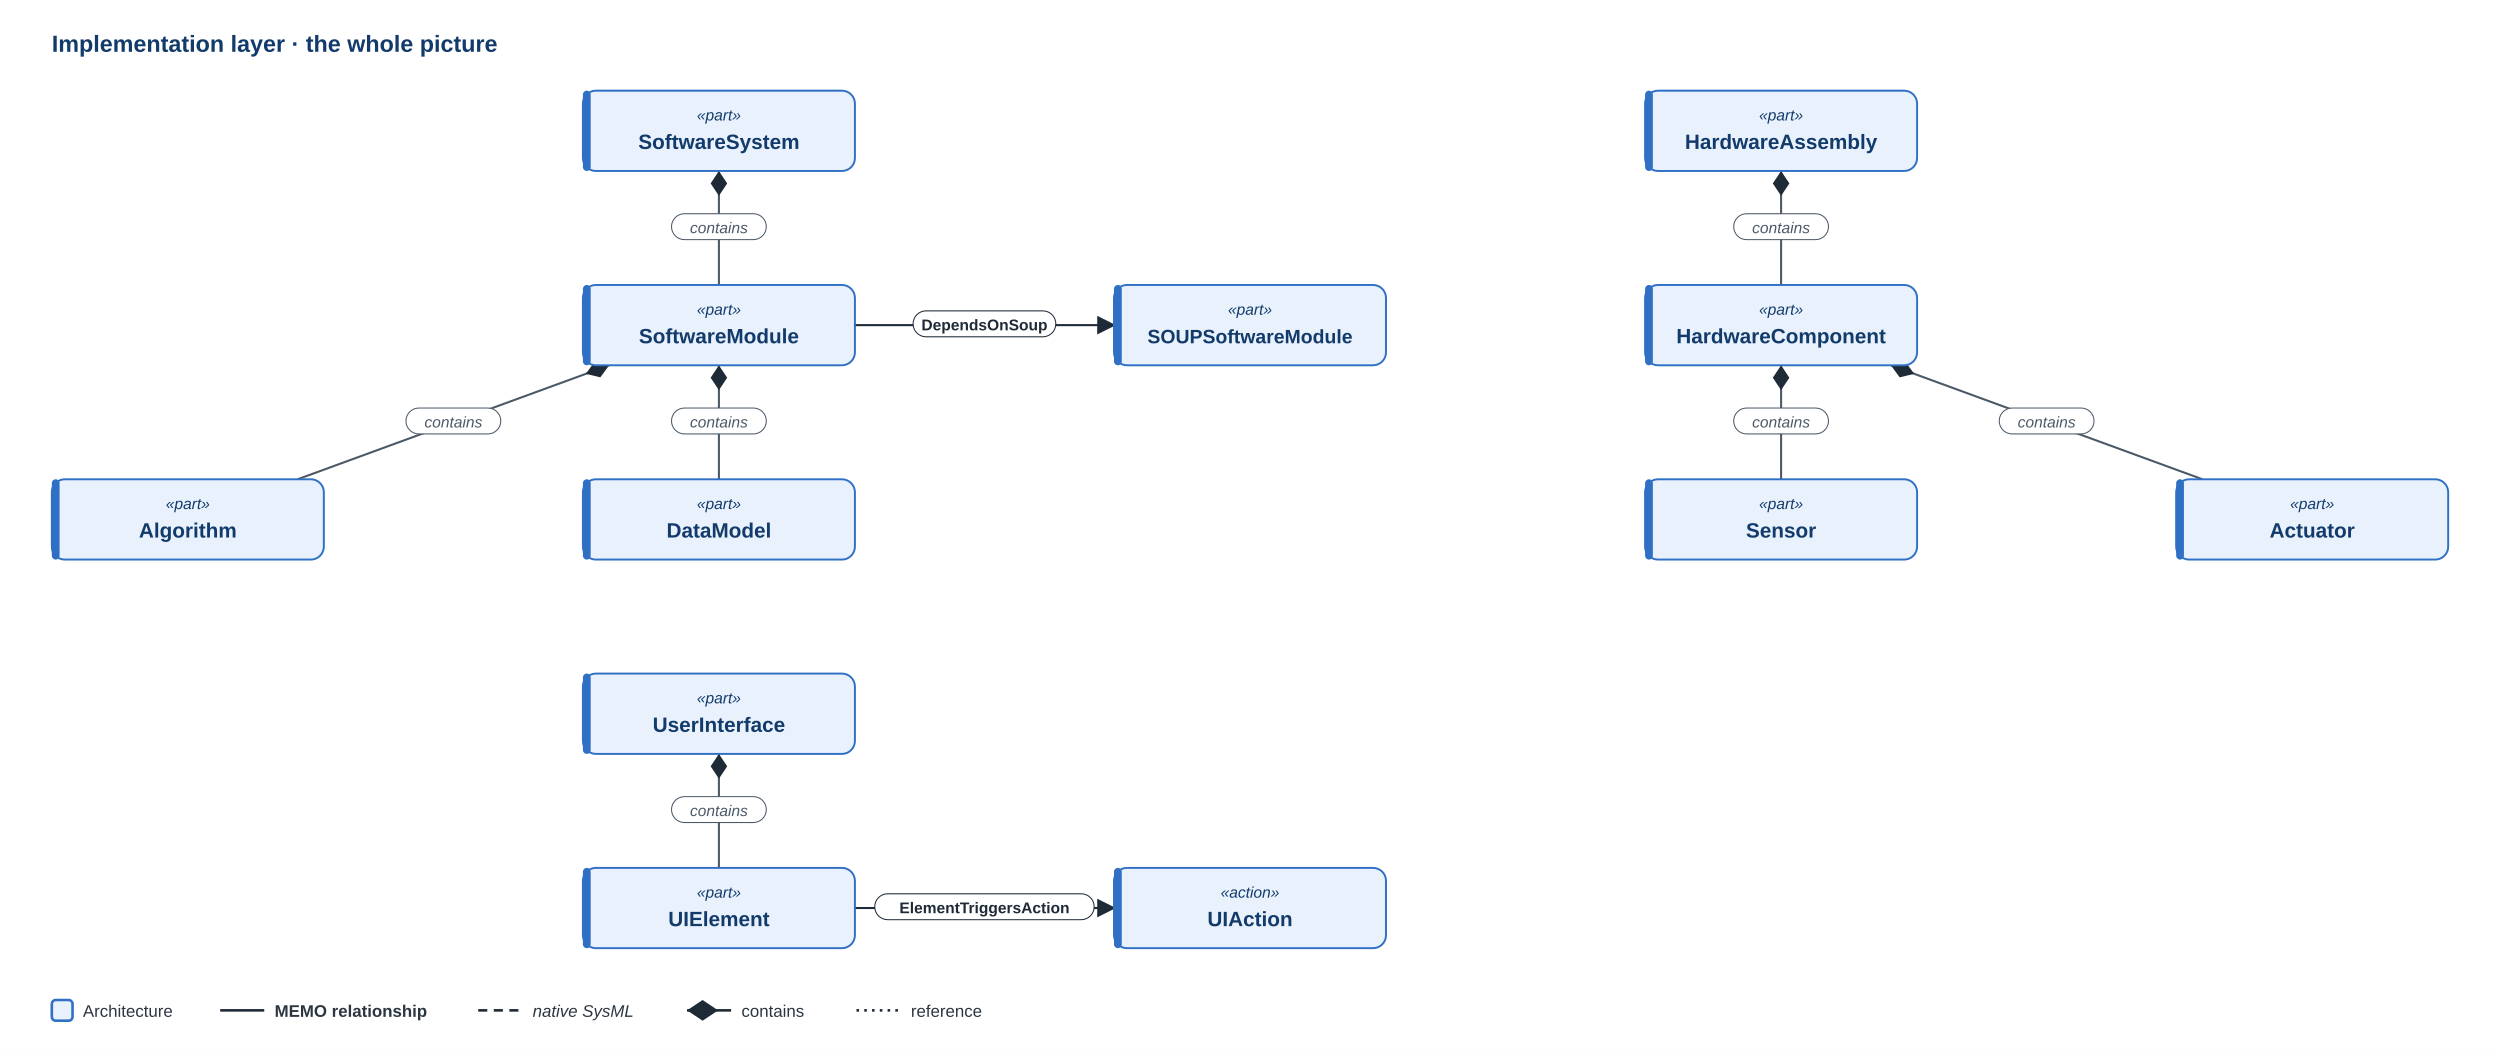
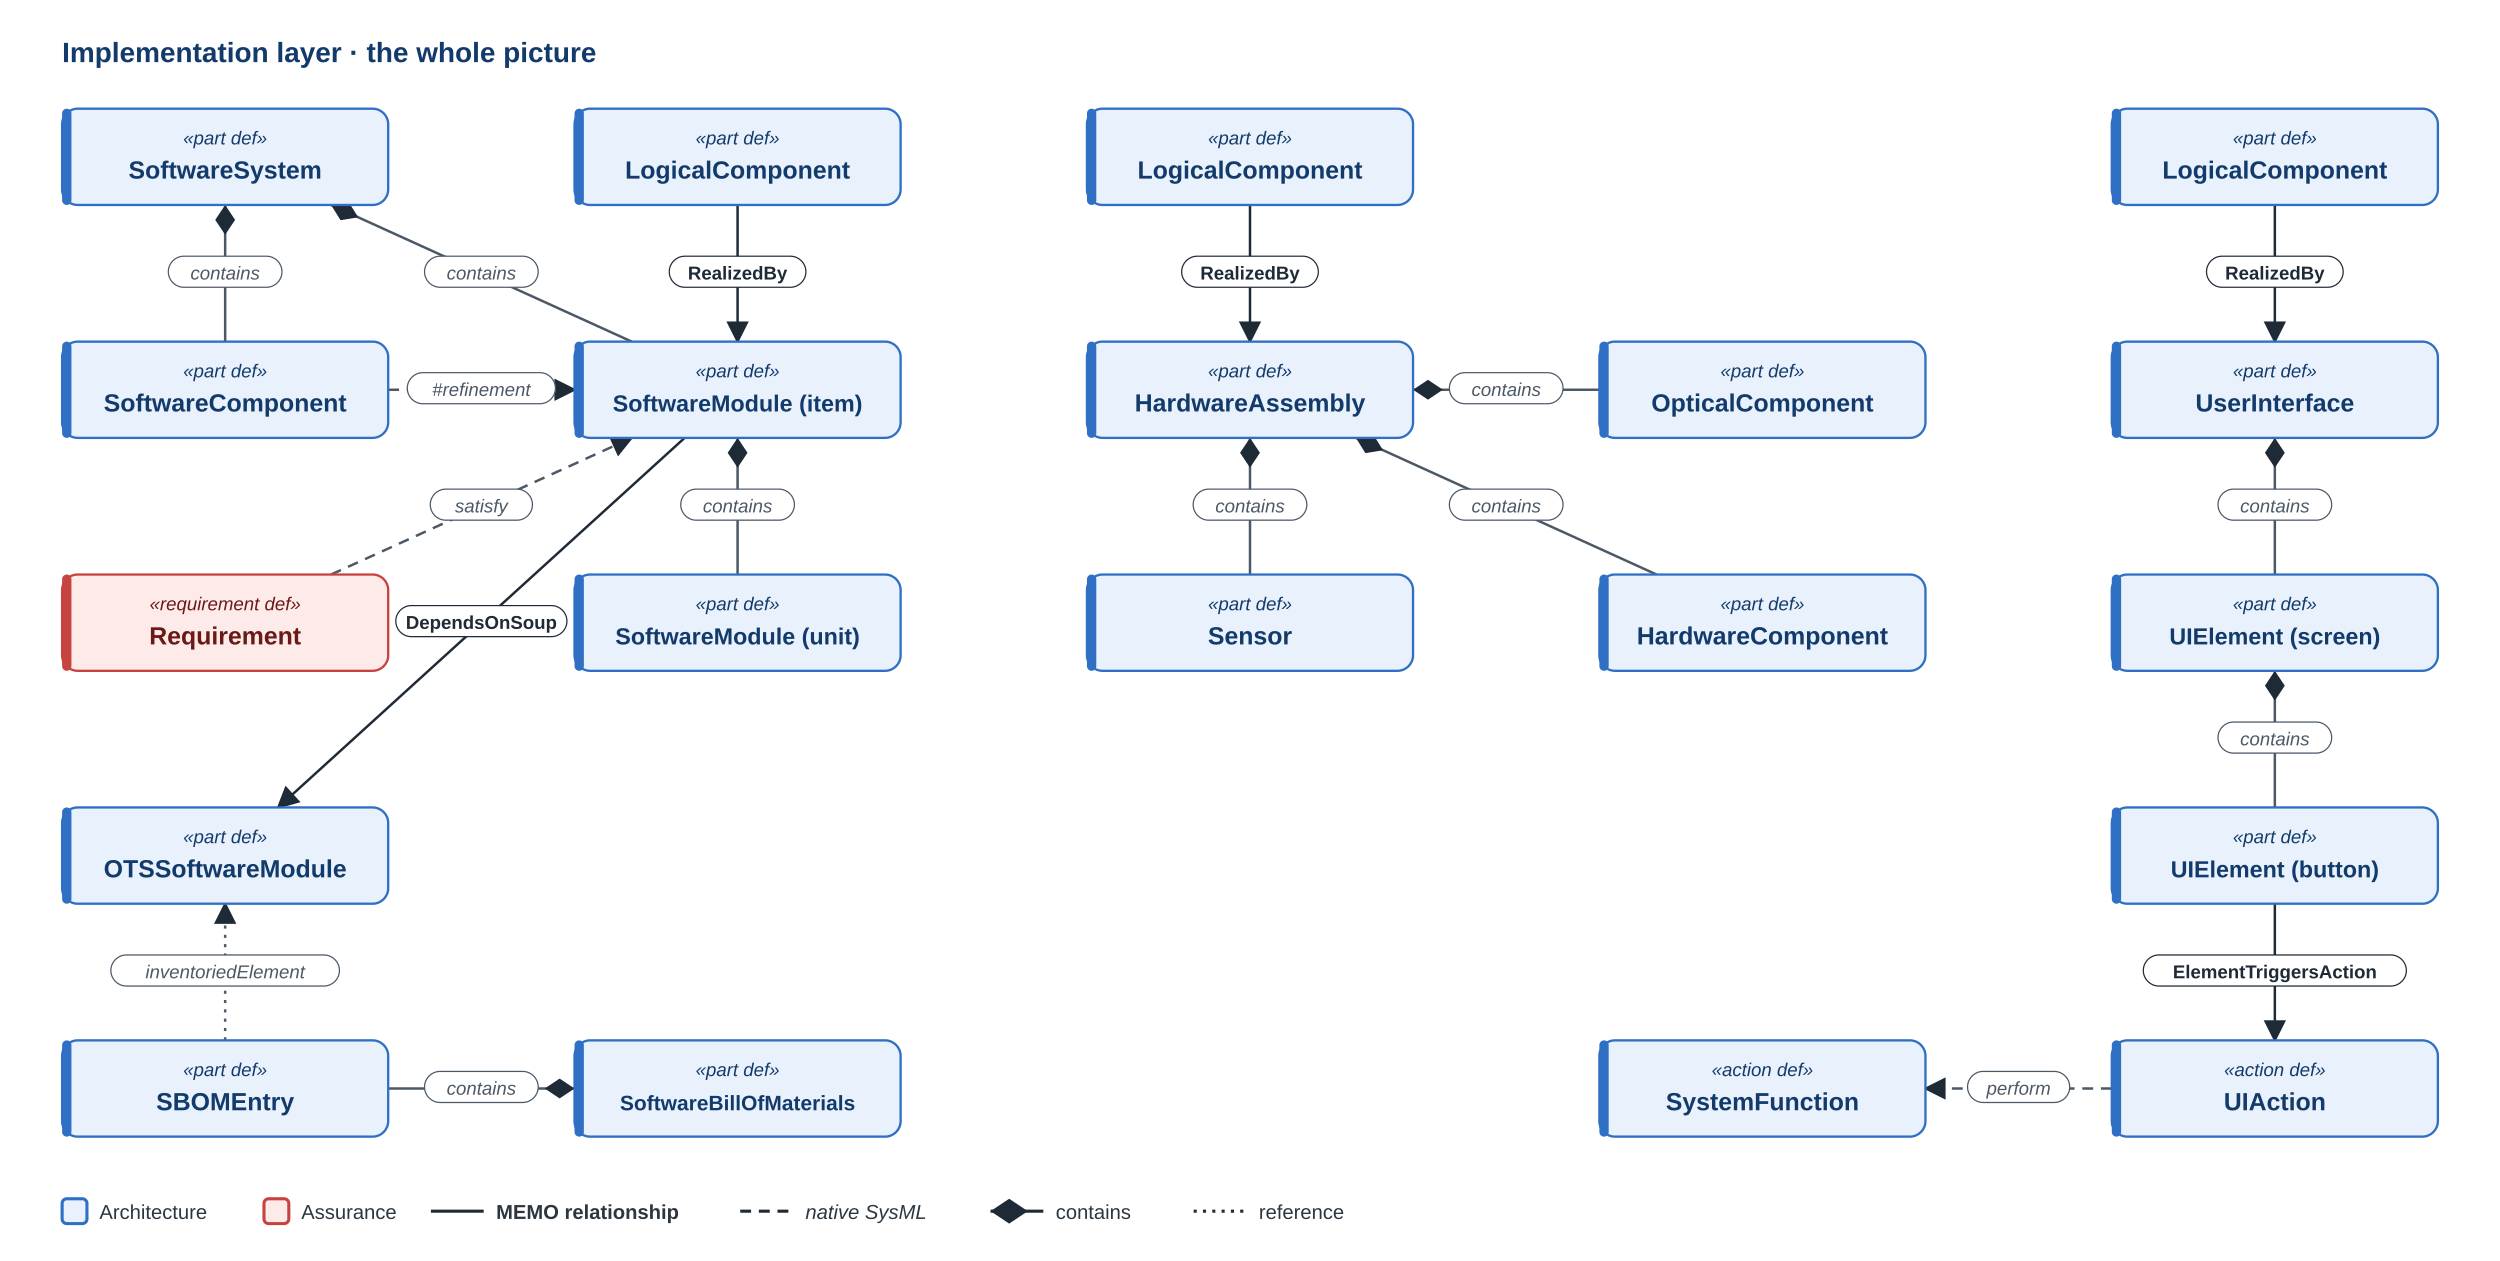
- <svg xmlns="http://www.w3.org/2000/svg" viewBox="0 0 1930 812" width="1930" height="812" font-family="Nunito, 'Segoe UI', Arial, sans-serif" role="img" aria-label="Implementation layer, step 4: Third-party software: a module depends on SOUP">
+ <svg xmlns="http://www.w3.org/2000/svg" viewBox="0 0 1610 812" width="1610" height="812" font-family="Nunito, 'Segoe UI', Arial, sans-serif" role="img" aria-label="Implementation layer, step 4: Third-party software: a module depends on an off-the-shelf module, which the SBOM lists">
  <defs>
    <marker id="arrow" viewBox="0 0 10 10" refX="9" refY="5" markerWidth="9" markerHeight="9" orient="auto-start-reverse">
      <path d="M0,0 L10,5 L0,10 z" fill="#1f2a37" />
    </marker>
    <marker id="diamond" viewBox="0 0 14 10" refX="13" refY="5" markerWidth="14" markerHeight="10" orient="auto-start-reverse">
      <path d="M1,5 L7,1 L13,5 L7,9 z" fill="#1f2a37" />
    </marker>
  </defs>
  <rect width="100%" height="100%" fill="#ffffff" />
  <text x="40" y="40" font-size="18" font-weight="800" fill="#123b6b">Implementation layer · the whole picture</text>
  <g opacity="1">
-     <line x1="555" y1="132" x2="555" y2="220" stroke="#4b5866" stroke-width="1.6" marker-start="url(#diamond)" />
-     <rect x="518.4" y="165" width="73.2" height="20" rx="10" fill="#ffffff" stroke="#4b5866" stroke-width="0.8" />
-     <text x="555" y="180" text-anchor="middle" font-size="12" font-style="italic" fill="#4b5866">contains</text>
-   </g>
-   <g opacity="1">
-     <line x1="470.267" y1="282" x2="229.733" y2="370" stroke="#4b5866" stroke-width="1.6" marker-start="url(#diamond)" />
-     <rect x="313.4" y="315" width="73.2" height="20" rx="10" fill="#ffffff" stroke="#4b5866" stroke-width="0.8" />
-     <text x="350" y="330" text-anchor="middle" font-size="12" font-style="italic" fill="#4b5866">contains</text>
-   </g>
-   <g opacity="1">
-     <line x1="555" y1="282" x2="555" y2="370" stroke="#4b5866" stroke-width="1.6" marker-start="url(#diamond)" />
-     <rect x="518.4" y="315" width="73.2" height="20" rx="10" fill="#ffffff" stroke="#4b5866" stroke-width="0.8" />
-     <text x="555" y="330" text-anchor="middle" font-size="12" font-style="italic" fill="#4b5866">contains</text>
-   </g>
-   <g opacity="1">
-     <line x1="1375" y1="132" x2="1375" y2="220" stroke="#4b5866" stroke-width="1.6" marker-start="url(#diamond)" />
-     <rect x="1338.4" y="165" width="73.2" height="20" rx="10" fill="#ffffff" stroke="#4b5866" stroke-width="0.8" />
-     <text x="1375" y="180" text-anchor="middle" font-size="12" font-style="italic" fill="#4b5866">contains</text>
-   </g>
-   <g opacity="1">
-     <line x1="1375" y1="282" x2="1375" y2="370" stroke="#4b5866" stroke-width="1.6" marker-start="url(#diamond)" />
-     <rect x="1338.4" y="315" width="73.2" height="20" rx="10" fill="#ffffff" stroke="#4b5866" stroke-width="0.8" />
-     <text x="1375" y="330" text-anchor="middle" font-size="12" font-style="italic" fill="#4b5866">contains</text>
-   </g>
-   <g opacity="1">
-     <line x1="1459.733" y1="282" x2="1700.267" y2="370" stroke="#4b5866" stroke-width="1.6" marker-start="url(#diamond)" />
-     <rect x="1543.4" y="315" width="73.2" height="20" rx="10" fill="#ffffff" stroke="#4b5866" stroke-width="0.8" />
-     <text x="1580" y="330" text-anchor="middle" font-size="12" font-style="italic" fill="#4b5866">contains</text>
-   </g>
-   <g opacity="1">
-     <line x1="555" y1="582" x2="555" y2="670" stroke="#4b5866" stroke-width="1.6" marker-start="url(#diamond)" />
-     <rect x="518.4" y="615" width="73.2" height="20" rx="10" fill="#ffffff" stroke="#4b5866" stroke-width="0.8" />
-     <text x="555" y="630" text-anchor="middle" font-size="12" font-style="italic" fill="#4b5866">contains</text>
-   </g>
-   <g opacity="1">
-     <line x1="660" y1="701" x2="860" y2="701" stroke="#1f2a37" stroke-width="1.6" marker-end="url(#arrow)" />
-     <rect x="675.3" y="690" width="169.4" height="20" rx="10" fill="#ffffff" stroke="#1f2a37" stroke-width="0.8" />
-     <text x="760" y="705" text-anchor="middle" font-size="12" font-weight="700" fill="#1f2a37">ElementTriggersAction</text>
-   </g>
-   <g opacity="1">
-     <line x1="660" y1="251" x2="860" y2="251" stroke="#1f2a37" stroke-width="1.6" marker-end="url(#arrow)" />
-     <rect x="704.9" y="240" width="110.2" height="20" rx="10" fill="#ffffff" stroke="#1f2a37" stroke-width="0.8" />
-     <text x="760" y="255" text-anchor="middle" font-size="12" font-weight="700" fill="#1f2a37">DependsOnSoup</text>
-   </g>
-   <g opacity="1">
-     <rect x="450" y="70" width="210" height="62" rx="10" fill="#e8f1fc" stroke="#2f6fc4" stroke-width="1.5" />
-     <rect x="450" y="70" width="6" height="62" rx="3" fill="#2f6fc4" />
-     <text x="555" y="93" text-anchor="middle" font-size="12" fill="#123b6b" font-style="italic">«part»</text>
-     <text x="555" y="115" text-anchor="middle" font-size="16" font-weight="700" fill="#123b6b">SoftwareSystem</text>
-   </g>
-   <g opacity="1">
-     <rect x="450" y="220" width="210" height="62" rx="10" fill="#e8f1fc" stroke="#2f6fc4" stroke-width="1.5" />
-     <rect x="450" y="220" width="6" height="62" rx="3" fill="#2f6fc4" />
-     <text x="555" y="243" text-anchor="middle" font-size="12" fill="#123b6b" font-style="italic">«part»</text>
-     <text x="555" y="265" text-anchor="middle" font-size="16" font-weight="700" fill="#123b6b">SoftwareModule</text>
-   </g>
-   <g opacity="1">
-     <rect x="40" y="370" width="210" height="62" rx="10" fill="#e8f1fc" stroke="#2f6fc4" stroke-width="1.5" />
-     <rect x="40" y="370" width="6" height="62" rx="3" fill="#2f6fc4" />
-     <text x="145" y="393" text-anchor="middle" font-size="12" fill="#123b6b" font-style="italic">«part»</text>
-     <text x="145" y="415" text-anchor="middle" font-size="16" font-weight="700" fill="#123b6b">Algorithm</text>
-   </g>
-   <g opacity="1">
-     <rect x="450" y="370" width="210" height="62" rx="10" fill="#e8f1fc" stroke="#2f6fc4" stroke-width="1.5" />
-     <rect x="450" y="370" width="6" height="62" rx="3" fill="#2f6fc4" />
-     <text x="555" y="393" text-anchor="middle" font-size="12" fill="#123b6b" font-style="italic">«part»</text>
-     <text x="555" y="415" text-anchor="middle" font-size="16" font-weight="700" fill="#123b6b">DataModel</text>
-   </g>
-   <g opacity="1">
-     <rect x="1270" y="70" width="210" height="62" rx="10" fill="#e8f1fc" stroke="#2f6fc4" stroke-width="1.5" />
-     <rect x="1270" y="70" width="6" height="62" rx="3" fill="#2f6fc4" />
-     <text x="1375" y="93" text-anchor="middle" font-size="12" fill="#123b6b" font-style="italic">«part»</text>
-     <text x="1375" y="115" text-anchor="middle" font-size="16" font-weight="700" fill="#123b6b">HardwareAssembly</text>
-   </g>
-   <g opacity="1">
-     <rect x="1270" y="220" width="210" height="62" rx="10" fill="#e8f1fc" stroke="#2f6fc4" stroke-width="1.5" />
-     <rect x="1270" y="220" width="6" height="62" rx="3" fill="#2f6fc4" />
-     <text x="1375" y="243" text-anchor="middle" font-size="12" fill="#123b6b" font-style="italic">«part»</text>
-     <text x="1375" y="265" text-anchor="middle" font-size="16" font-weight="700" fill="#123b6b">HardwareComponent</text>
-   </g>
-   <g opacity="1">
-     <rect x="1270" y="370" width="210" height="62" rx="10" fill="#e8f1fc" stroke="#2f6fc4" stroke-width="1.5" />
-     <rect x="1270" y="370" width="6" height="62" rx="3" fill="#2f6fc4" />
-     <text x="1375" y="393" text-anchor="middle" font-size="12" fill="#123b6b" font-style="italic">«part»</text>
-     <text x="1375" y="415" text-anchor="middle" font-size="16" font-weight="700" fill="#123b6b">Sensor</text>
-   </g>
-   <g opacity="1">
-     <rect x="1680" y="370" width="210" height="62" rx="10" fill="#e8f1fc" stroke="#2f6fc4" stroke-width="1.5" />
-     <rect x="1680" y="370" width="6" height="62" rx="3" fill="#2f6fc4" />
-     <text x="1785" y="393" text-anchor="middle" font-size="12" fill="#123b6b" font-style="italic">«part»</text>
-     <text x="1785" y="415" text-anchor="middle" font-size="16" font-weight="700" fill="#123b6b">Actuator</text>
-   </g>
-   <g opacity="1">
-     <rect x="450" y="520" width="210" height="62" rx="10" fill="#e8f1fc" stroke="#2f6fc4" stroke-width="1.5" />
-     <rect x="450" y="520" width="6" height="62" rx="3" fill="#2f6fc4" />
-     <text x="555" y="543" text-anchor="middle" font-size="12" fill="#123b6b" font-style="italic">«part»</text>
-     <text x="555" y="565" text-anchor="middle" font-size="16" font-weight="700" fill="#123b6b">UserInterface</text>
-   </g>
-   <g opacity="1">
-     <rect x="450" y="670" width="210" height="62" rx="10" fill="#e8f1fc" stroke="#2f6fc4" stroke-width="1.5" />
-     <rect x="450" y="670" width="6" height="62" rx="3" fill="#2f6fc4" />
-     <text x="555" y="693" text-anchor="middle" font-size="12" fill="#123b6b" font-style="italic">«part»</text>
-     <text x="555" y="715" text-anchor="middle" font-size="16" font-weight="700" fill="#123b6b">UIElement</text>
-   </g>
-   <g opacity="1">
-     <rect x="860" y="670" width="210" height="62" rx="10" fill="#e8f1fc" stroke="#2f6fc4" stroke-width="1.5" />
-     <rect x="860" y="670" width="6" height="62" rx="3" fill="#2f6fc4" />
-     <text x="965" y="693" text-anchor="middle" font-size="12" fill="#123b6b" font-style="italic">«action»</text>
-     <text x="965" y="715" text-anchor="middle" font-size="16" font-weight="700" fill="#123b6b">UIAction</text>
-   </g>
-   <g opacity="1">
-     <rect x="860" y="220" width="210" height="62" rx="10" fill="#e8f1fc" stroke="#2f6fc4" stroke-width="1.5" />
-     <rect x="860" y="220" width="6" height="62" rx="3" fill="#2f6fc4" />
-     <text x="965" y="243" text-anchor="middle" font-size="12" fill="#123b6b" font-style="italic">«part»</text>
-     <text x="965" y="265" text-anchor="middle" font-size="15" font-weight="700" fill="#123b6b">SOUPSoftwareModule</text>
+     <line x1="475" y1="132" x2="475" y2="220" stroke="#1f2a37" stroke-width="1.6" marker-end="url(#arrow)" />
+     <rect x="431" y="165" width="88" height="20" rx="10" fill="#ffffff" stroke="#1f2a37" stroke-width="0.8" />
+     <text x="475" y="180" text-anchor="middle" font-size="12" font-weight="700" fill="#1f2a37">RealizedBy</text>
+   </g>
+   <g opacity="1">
+     <line x1="213.2" y1="132" x2="406.8" y2="220" stroke="#4b5866" stroke-width="1.6" marker-start="url(#diamond)" />
+     <rect x="273.4" y="165" width="73.2" height="20" rx="10" fill="#ffffff" stroke="#4b5866" stroke-width="0.8" />
+     <text x="310" y="180" text-anchor="middle" font-size="12" font-style="italic" fill="#4b5866">contains</text>
+   </g>
+   <g opacity="1">
+     <line x1="145" y1="132" x2="145" y2="220" stroke="#4b5866" stroke-width="1.6" marker-start="url(#diamond)" />
+     <rect x="108.4" y="165" width="73.2" height="20" rx="10" fill="#ffffff" stroke="#4b5866" stroke-width="0.8" />
+     <text x="145" y="180" text-anchor="middle" font-size="12" font-style="italic" fill="#4b5866">contains</text>
+   </g>
+   <g opacity="1">
+     <line x1="475" y1="282" x2="475" y2="370" stroke="#4b5866" stroke-width="1.6" marker-start="url(#diamond)" />
+     <rect x="438.4" y="315" width="73.2" height="20" rx="10" fill="#ffffff" stroke="#4b5866" stroke-width="0.8" />
+     <text x="475" y="330" text-anchor="middle" font-size="12" font-style="italic" fill="#4b5866">contains</text>
+   </g>
+   <g opacity="1">
+     <line x1="250" y1="251" x2="370" y2="251" stroke="#4b5866" stroke-width="1.6" stroke-dasharray="7 5" marker-end="url(#arrow)" />
+     <rect x="262.3" y="240" width="95.4" height="20" rx="10" fill="#ffffff" stroke="#4b5866" stroke-width="0.8" />
+     <text x="310" y="255" text-anchor="middle" font-size="12" font-style="italic" fill="#4b5866">#refinement</text>
+   </g>
+   <g opacity="1">
+     <line x1="213.2" y1="370" x2="406.8" y2="282" stroke="#4b5866" stroke-width="1.6" stroke-dasharray="7 5" marker-end="url(#arrow)" />
+     <rect x="277.1" y="315" width="65.8" height="20" rx="10" fill="#ffffff" stroke="#4b5866" stroke-width="0.8" />
+     <text x="310" y="330" text-anchor="middle" font-size="12" font-style="italic" fill="#4b5866">satisfy</text>
+   </g>
+   <g opacity="1">
+     <line x1="805" y1="132" x2="805" y2="220" stroke="#1f2a37" stroke-width="1.6" marker-end="url(#arrow)" />
+     <rect x="761" y="165" width="88" height="20" rx="10" fill="#ffffff" stroke="#1f2a37" stroke-width="0.8" />
+     <text x="805" y="180" text-anchor="middle" font-size="12" font-weight="700" fill="#1f2a37">RealizedBy</text>
+   </g>
+   <g opacity="1">
+     <line x1="910" y1="251" x2="1030" y2="251" stroke="#4b5866" stroke-width="1.6" marker-start="url(#diamond)" />
+     <rect x="933.4" y="240" width="73.2" height="20" rx="10" fill="#ffffff" stroke="#4b5866" stroke-width="0.8" />
+     <text x="970" y="255" text-anchor="middle" font-size="12" font-style="italic" fill="#4b5866">contains</text>
+   </g>
+   <g opacity="1">
+     <line x1="805" y1="282" x2="805" y2="370" stroke="#4b5866" stroke-width="1.6" marker-start="url(#diamond)" />
+     <rect x="768.4" y="315" width="73.2" height="20" rx="10" fill="#ffffff" stroke="#4b5866" stroke-width="0.8" />
+     <text x="805" y="330" text-anchor="middle" font-size="12" font-style="italic" fill="#4b5866">contains</text>
+   </g>
+   <g opacity="1">
+     <line x1="873.2" y1="282" x2="1066.8" y2="370" stroke="#4b5866" stroke-width="1.6" marker-start="url(#diamond)" />
+     <rect x="933.4" y="315" width="73.2" height="20" rx="10" fill="#ffffff" stroke="#4b5866" stroke-width="0.8" />
+     <text x="970" y="330" text-anchor="middle" font-size="12" font-style="italic" fill="#4b5866">contains</text>
+   </g>
+   <g opacity="1">
+     <line x1="1465" y1="132" x2="1465" y2="220" stroke="#1f2a37" stroke-width="1.6" marker-end="url(#arrow)" />
+     <rect x="1421" y="165" width="88" height="20" rx="10" fill="#ffffff" stroke="#1f2a37" stroke-width="0.8" />
+     <text x="1465" y="180" text-anchor="middle" font-size="12" font-weight="700" fill="#1f2a37">RealizedBy</text>
+   </g>
+   <g opacity="1">
+     <line x1="1465" y1="282" x2="1465" y2="370" stroke="#4b5866" stroke-width="1.6" marker-start="url(#diamond)" />
+     <rect x="1428.4" y="315" width="73.2" height="20" rx="10" fill="#ffffff" stroke="#4b5866" stroke-width="0.8" />
+     <text x="1465" y="330" text-anchor="middle" font-size="12" font-style="italic" fill="#4b5866">contains</text>
+   </g>
+   <g opacity="1">
+     <line x1="1465" y1="432" x2="1465" y2="520" stroke="#4b5866" stroke-width="1.6" marker-start="url(#diamond)" />
+     <rect x="1428.4" y="465" width="73.2" height="20" rx="10" fill="#ffffff" stroke="#4b5866" stroke-width="0.8" />
+     <text x="1465" y="480" text-anchor="middle" font-size="12" font-style="italic" fill="#4b5866">contains</text>
+   </g>
+   <g opacity="1">
+     <line x1="1465" y1="582" x2="1465" y2="670" stroke="#1f2a37" stroke-width="1.6" marker-end="url(#arrow)" />
+     <rect x="1380.3" y="615" width="169.4" height="20" rx="10" fill="#ffffff" stroke="#1f2a37" stroke-width="0.8" />
+     <text x="1465" y="630" text-anchor="middle" font-size="12" font-weight="700" fill="#1f2a37">ElementTriggersAction</text>
+   </g>
+   <g opacity="1">
+     <line x1="1360" y1="701" x2="1240" y2="701" stroke="#4b5866" stroke-width="1.6" stroke-dasharray="7 5" marker-end="url(#arrow)" />
+     <rect x="1267.1" y="690" width="65.8" height="20" rx="10" fill="#ffffff" stroke="#4b5866" stroke-width="0.8" />
+     <text x="1300" y="705" text-anchor="middle" font-size="12" font-style="italic" fill="#4b5866">perform</text>
+   </g>
+   <g opacity="1">
+     <line x1="440.9" y1="282" x2="179.1" y2="520" stroke="#1f2a37" stroke-width="1.6" marker-end="url(#arrow)" />
+     <rect x="254.9" y="390" width="110.2" height="20" rx="10" fill="#ffffff" stroke="#1f2a37" stroke-width="0.8" />
+     <text x="310" y="405" text-anchor="middle" font-size="12" font-weight="700" fill="#1f2a37">DependsOnSoup</text>
+   </g>
+   <g opacity="1">
+     <line x1="370" y1="701" x2="250" y2="701" stroke="#4b5866" stroke-width="1.6" marker-start="url(#diamond)" />
+     <rect x="273.4" y="690" width="73.2" height="20" rx="10" fill="#ffffff" stroke="#4b5866" stroke-width="0.8" />
+     <text x="310" y="705" text-anchor="middle" font-size="12" font-style="italic" fill="#4b5866">contains</text>
+   </g>
+   <g opacity="1">
+     <line x1="145" y1="670" x2="145" y2="582" stroke="#4b5866" stroke-width="1.6" stroke-dasharray="2 4" marker-end="url(#arrow)" />
+     <rect x="71.4" y="615" width="147.2" height="20" rx="10" fill="#ffffff" stroke="#4b5866" stroke-width="0.8" />
+     <text x="145" y="630" text-anchor="middle" font-size="12" font-style="italic" fill="#4b5866">inventoriedElement</text>
+   </g>
+   <g opacity="1">
+     <rect x="40" y="70" width="210" height="62" rx="10" fill="#e8f1fc" stroke="#2f6fc4" stroke-width="1.5" />
+     <rect x="40" y="70" width="6" height="62" rx="3" fill="#2f6fc4" />
+     <text x="145" y="93" text-anchor="middle" font-size="12" fill="#123b6b" font-style="italic">«part def»</text>
+     <text x="145" y="115" text-anchor="middle" font-size="16" font-weight="700" fill="#123b6b">SoftwareSystem</text>
+   </g>
+   <g opacity="1">
+     <rect x="370" y="70" width="210" height="62" rx="10" fill="#e8f1fc" stroke="#2f6fc4" stroke-width="1.5" />
+     <rect x="370" y="70" width="6" height="62" rx="3" fill="#2f6fc4" />
+     <text x="475" y="93" text-anchor="middle" font-size="12" fill="#123b6b" font-style="italic">«part def»</text>
+     <text x="475" y="115" text-anchor="middle" font-size="16" font-weight="700" fill="#123b6b">LogicalComponent</text>
+   </g>
+   <g opacity="1">
+     <rect x="40" y="220" width="210" height="62" rx="10" fill="#e8f1fc" stroke="#2f6fc4" stroke-width="1.5" />
+     <rect x="40" y="220" width="6" height="62" rx="3" fill="#2f6fc4" />
+     <text x="145" y="243" text-anchor="middle" font-size="12" fill="#123b6b" font-style="italic">«part def»</text>
+     <text x="145" y="265" text-anchor="middle" font-size="16" font-weight="700" fill="#123b6b">SoftwareComponent</text>
+   </g>
+   <g opacity="1">
+     <rect x="370" y="220" width="210" height="62" rx="10" fill="#e8f1fc" stroke="#2f6fc4" stroke-width="1.5" />
+     <rect x="370" y="220" width="6" height="62" rx="3" fill="#2f6fc4" />
+     <text x="475" y="243" text-anchor="middle" font-size="12" fill="#123b6b" font-style="italic">«part def»</text>
+     <text x="475" y="265" text-anchor="middle" font-size="15" font-weight="700" fill="#123b6b">SoftwareModule (item)</text>
+   </g>
+   <g opacity="1">
+     <rect x="40" y="370" width="210" height="62" rx="10" fill="#fdebea" stroke="#c7433f" stroke-width="1.5" />
+     <rect x="40" y="370" width="6" height="62" rx="3" fill="#c7433f" />
+     <text x="145" y="393" text-anchor="middle" font-size="12" fill="#6b1916" font-style="italic">«requirement def»</text>
+     <text x="145" y="415" text-anchor="middle" font-size="16" font-weight="700" fill="#6b1916">Requirement</text>
+   </g>
+   <g opacity="1">
+     <rect x="370" y="370" width="210" height="62" rx="10" fill="#e8f1fc" stroke="#2f6fc4" stroke-width="1.5" />
+     <rect x="370" y="370" width="6" height="62" rx="3" fill="#2f6fc4" />
+     <text x="475" y="393" text-anchor="middle" font-size="12" fill="#123b6b" font-style="italic">«part def»</text>
+     <text x="475" y="415" text-anchor="middle" font-size="15" font-weight="700" fill="#123b6b">SoftwareModule (unit)</text>
+   </g>
+   <g opacity="1">
+     <rect x="700" y="70" width="210" height="62" rx="10" fill="#e8f1fc" stroke="#2f6fc4" stroke-width="1.5" />
+     <rect x="700" y="70" width="6" height="62" rx="3" fill="#2f6fc4" />
+     <text x="805" y="93" text-anchor="middle" font-size="12" fill="#123b6b" font-style="italic">«part def»</text>
+     <text x="805" y="115" text-anchor="middle" font-size="16" font-weight="700" fill="#123b6b">LogicalComponent</text>
+   </g>
+   <g opacity="1">
+     <rect x="700" y="220" width="210" height="62" rx="10" fill="#e8f1fc" stroke="#2f6fc4" stroke-width="1.5" />
+     <rect x="700" y="220" width="6" height="62" rx="3" fill="#2f6fc4" />
+     <text x="805" y="243" text-anchor="middle" font-size="12" fill="#123b6b" font-style="italic">«part def»</text>
+     <text x="805" y="265" text-anchor="middle" font-size="16" font-weight="700" fill="#123b6b">HardwareAssembly</text>
+   </g>
+   <g opacity="1">
+     <rect x="1030" y="220" width="210" height="62" rx="10" fill="#e8f1fc" stroke="#2f6fc4" stroke-width="1.5" />
+     <rect x="1030" y="220" width="6" height="62" rx="3" fill="#2f6fc4" />
+     <text x="1135" y="243" text-anchor="middle" font-size="12" fill="#123b6b" font-style="italic">«part def»</text>
+     <text x="1135" y="265" text-anchor="middle" font-size="16" font-weight="700" fill="#123b6b">OpticalComponent</text>
+   </g>
+   <g opacity="1">
+     <rect x="700" y="370" width="210" height="62" rx="10" fill="#e8f1fc" stroke="#2f6fc4" stroke-width="1.5" />
+     <rect x="700" y="370" width="6" height="62" rx="3" fill="#2f6fc4" />
+     <text x="805" y="393" text-anchor="middle" font-size="12" fill="#123b6b" font-style="italic">«part def»</text>
+     <text x="805" y="415" text-anchor="middle" font-size="16" font-weight="700" fill="#123b6b">Sensor</text>
+   </g>
+   <g opacity="1">
+     <rect x="1030" y="370" width="210" height="62" rx="10" fill="#e8f1fc" stroke="#2f6fc4" stroke-width="1.5" />
+     <rect x="1030" y="370" width="6" height="62" rx="3" fill="#2f6fc4" />
+     <text x="1135" y="393" text-anchor="middle" font-size="12" fill="#123b6b" font-style="italic">«part def»</text>
+     <text x="1135" y="415" text-anchor="middle" font-size="16" font-weight="700" fill="#123b6b">HardwareComponent</text>
+   </g>
+   <g opacity="1">
+     <rect x="1360" y="70" width="210" height="62" rx="10" fill="#e8f1fc" stroke="#2f6fc4" stroke-width="1.5" />
+     <rect x="1360" y="70" width="6" height="62" rx="3" fill="#2f6fc4" />
+     <text x="1465" y="93" text-anchor="middle" font-size="12" fill="#123b6b" font-style="italic">«part def»</text>
+     <text x="1465" y="115" text-anchor="middle" font-size="16" font-weight="700" fill="#123b6b">LogicalComponent</text>
+   </g>
+   <g opacity="1">
+     <rect x="1360" y="220" width="210" height="62" rx="10" fill="#e8f1fc" stroke="#2f6fc4" stroke-width="1.5" />
+     <rect x="1360" y="220" width="6" height="62" rx="3" fill="#2f6fc4" />
+     <text x="1465" y="243" text-anchor="middle" font-size="12" fill="#123b6b" font-style="italic">«part def»</text>
+     <text x="1465" y="265" text-anchor="middle" font-size="16" font-weight="700" fill="#123b6b">UserInterface</text>
+   </g>
+   <g opacity="1">
+     <rect x="1360" y="370" width="210" height="62" rx="10" fill="#e8f1fc" stroke="#2f6fc4" stroke-width="1.5" />
+     <rect x="1360" y="370" width="6" height="62" rx="3" fill="#2f6fc4" />
+     <text x="1465" y="393" text-anchor="middle" font-size="12" fill="#123b6b" font-style="italic">«part def»</text>
+     <text x="1465" y="415" text-anchor="middle" font-size="15" font-weight="700" fill="#123b6b">UIElement (screen)</text>
+   </g>
+   <g opacity="1">
+     <rect x="1360" y="520" width="210" height="62" rx="10" fill="#e8f1fc" stroke="#2f6fc4" stroke-width="1.5" />
+     <rect x="1360" y="520" width="6" height="62" rx="3" fill="#2f6fc4" />
+     <text x="1465" y="543" text-anchor="middle" font-size="12" fill="#123b6b" font-style="italic">«part def»</text>
+     <text x="1465" y="565" text-anchor="middle" font-size="15" font-weight="700" fill="#123b6b">UIElement (button)</text>
+   </g>
+   <g opacity="1">
+     <rect x="1360" y="670" width="210" height="62" rx="10" fill="#e8f1fc" stroke="#2f6fc4" stroke-width="1.5" />
+     <rect x="1360" y="670" width="6" height="62" rx="3" fill="#2f6fc4" />
+     <text x="1465" y="693" text-anchor="middle" font-size="12" fill="#123b6b" font-style="italic">«action def»</text>
+     <text x="1465" y="715" text-anchor="middle" font-size="16" font-weight="700" fill="#123b6b">UIAction</text>
+   </g>
+   <g opacity="1">
+     <rect x="1030" y="670" width="210" height="62" rx="10" fill="#e8f1fc" stroke="#2f6fc4" stroke-width="1.5" />
+     <rect x="1030" y="670" width="6" height="62" rx="3" fill="#2f6fc4" />
+     <text x="1135" y="693" text-anchor="middle" font-size="12" fill="#123b6b" font-style="italic">«action def»</text>
+     <text x="1135" y="715" text-anchor="middle" font-size="16" font-weight="700" fill="#123b6b">SystemFunction</text>
+   </g>
+   <g opacity="1">
+     <rect x="40" y="520" width="210" height="62" rx="10" fill="#e8f1fc" stroke="#2f6fc4" stroke-width="1.5" />
+     <rect x="40" y="520" width="6" height="62" rx="3" fill="#2f6fc4" />
+     <text x="145" y="543" text-anchor="middle" font-size="12" fill="#123b6b" font-style="italic">«part def»</text>
+     <text x="145" y="565" text-anchor="middle" font-size="16" font-weight="700" fill="#123b6b">OTSSoftwareModule</text>
+   </g>
+   <g opacity="1">
+     <rect x="40" y="670" width="210" height="62" rx="10" fill="#e8f1fc" stroke="#2f6fc4" stroke-width="1.5" />
+     <rect x="40" y="670" width="6" height="62" rx="3" fill="#2f6fc4" />
+     <text x="145" y="693" text-anchor="middle" font-size="12" fill="#123b6b" font-style="italic">«part def»</text>
+     <text x="145" y="715" text-anchor="middle" font-size="16" font-weight="700" fill="#123b6b">SBOMEntry</text>
+   </g>
+   <g opacity="1">
+     <rect x="370" y="670" width="210" height="62" rx="10" fill="#e8f1fc" stroke="#2f6fc4" stroke-width="1.5" />
+     <rect x="370" y="670" width="6" height="62" rx="3" fill="#2f6fc4" />
+     <text x="475" y="693" text-anchor="middle" font-size="12" fill="#123b6b" font-style="italic">«part def»</text>
+     <text x="475" y="715" text-anchor="middle" font-size="13.5" font-weight="700" fill="#123b6b">SoftwareBillOfMaterials</text>
  </g>
  <rect x="40" y="772" width="16" height="16" rx="3" fill="#e8f1fc" stroke="#2f6fc4" stroke-width="2" />
  <text x="64" y="785" font-size="13" fill="#2c3640">Architecture</text>
-   <line x1="170" y1="780" x2="204" y2="780" stroke="#1f2a37" stroke-width="2" />
-   <text x="212" y="785" font-size="13" fill="#2c3640">
+   <rect x="170" y="772" width="16" height="16" rx="3" fill="#fdebea" stroke="#c7433f" stroke-width="2" />
+   <text x="194" y="785" font-size="13" fill="#2c3640">Assurance</text>
+   <line x1="277.5" y1="780" x2="311.5" y2="780" stroke="#1f2a37" stroke-width="2" />
+   <text x="319.5" y="785" font-size="13" fill="#2c3640">
    <tspan font-weight="700">MEMO relationship</tspan>
  </text>
-   <line x1="369.2" y1="780" x2="403.2" y2="780" stroke="#1f2a37" stroke-width="2" stroke-dasharray="7 5" />
-   <text x="411.2" y="785" font-size="13" fill="#2c3640">
+   <line x1="476.7" y1="780" x2="510.7" y2="780" stroke="#1f2a37" stroke-width="2" stroke-dasharray="7 5" />
+   <text x="518.7" y="785" font-size="13" fill="#2c3640">
    <tspan font-style="italic">native SysML</tspan>
  </text>
-   <line x1="530.4" y1="780" x2="564.4" y2="780" stroke="#1f2a37" stroke-width="2" marker-start="url(#diamond)" />
-   <text x="572.4" y="785" font-size="13" fill="#2c3640">contains</text>
-   <line x1="661.2" y1="780" x2="695.2" y2="780" stroke="#1f2a37" stroke-width="2" stroke-dasharray="2 4" />
-   <text x="703.2" y="785" font-size="13" fill="#2c3640">reference</text>
+   <line x1="637.9" y1="780" x2="671.9" y2="780" stroke="#1f2a37" stroke-width="2" marker-start="url(#diamond)" />
+   <text x="679.9" y="785" font-size="13" fill="#2c3640">contains</text>
+   <line x1="768.7" y1="780" x2="802.7" y2="780" stroke="#1f2a37" stroke-width="2" stroke-dasharray="2 4" />
+   <text x="810.7" y="785" font-size="13" fill="#2c3640">reference</text>
</svg>
